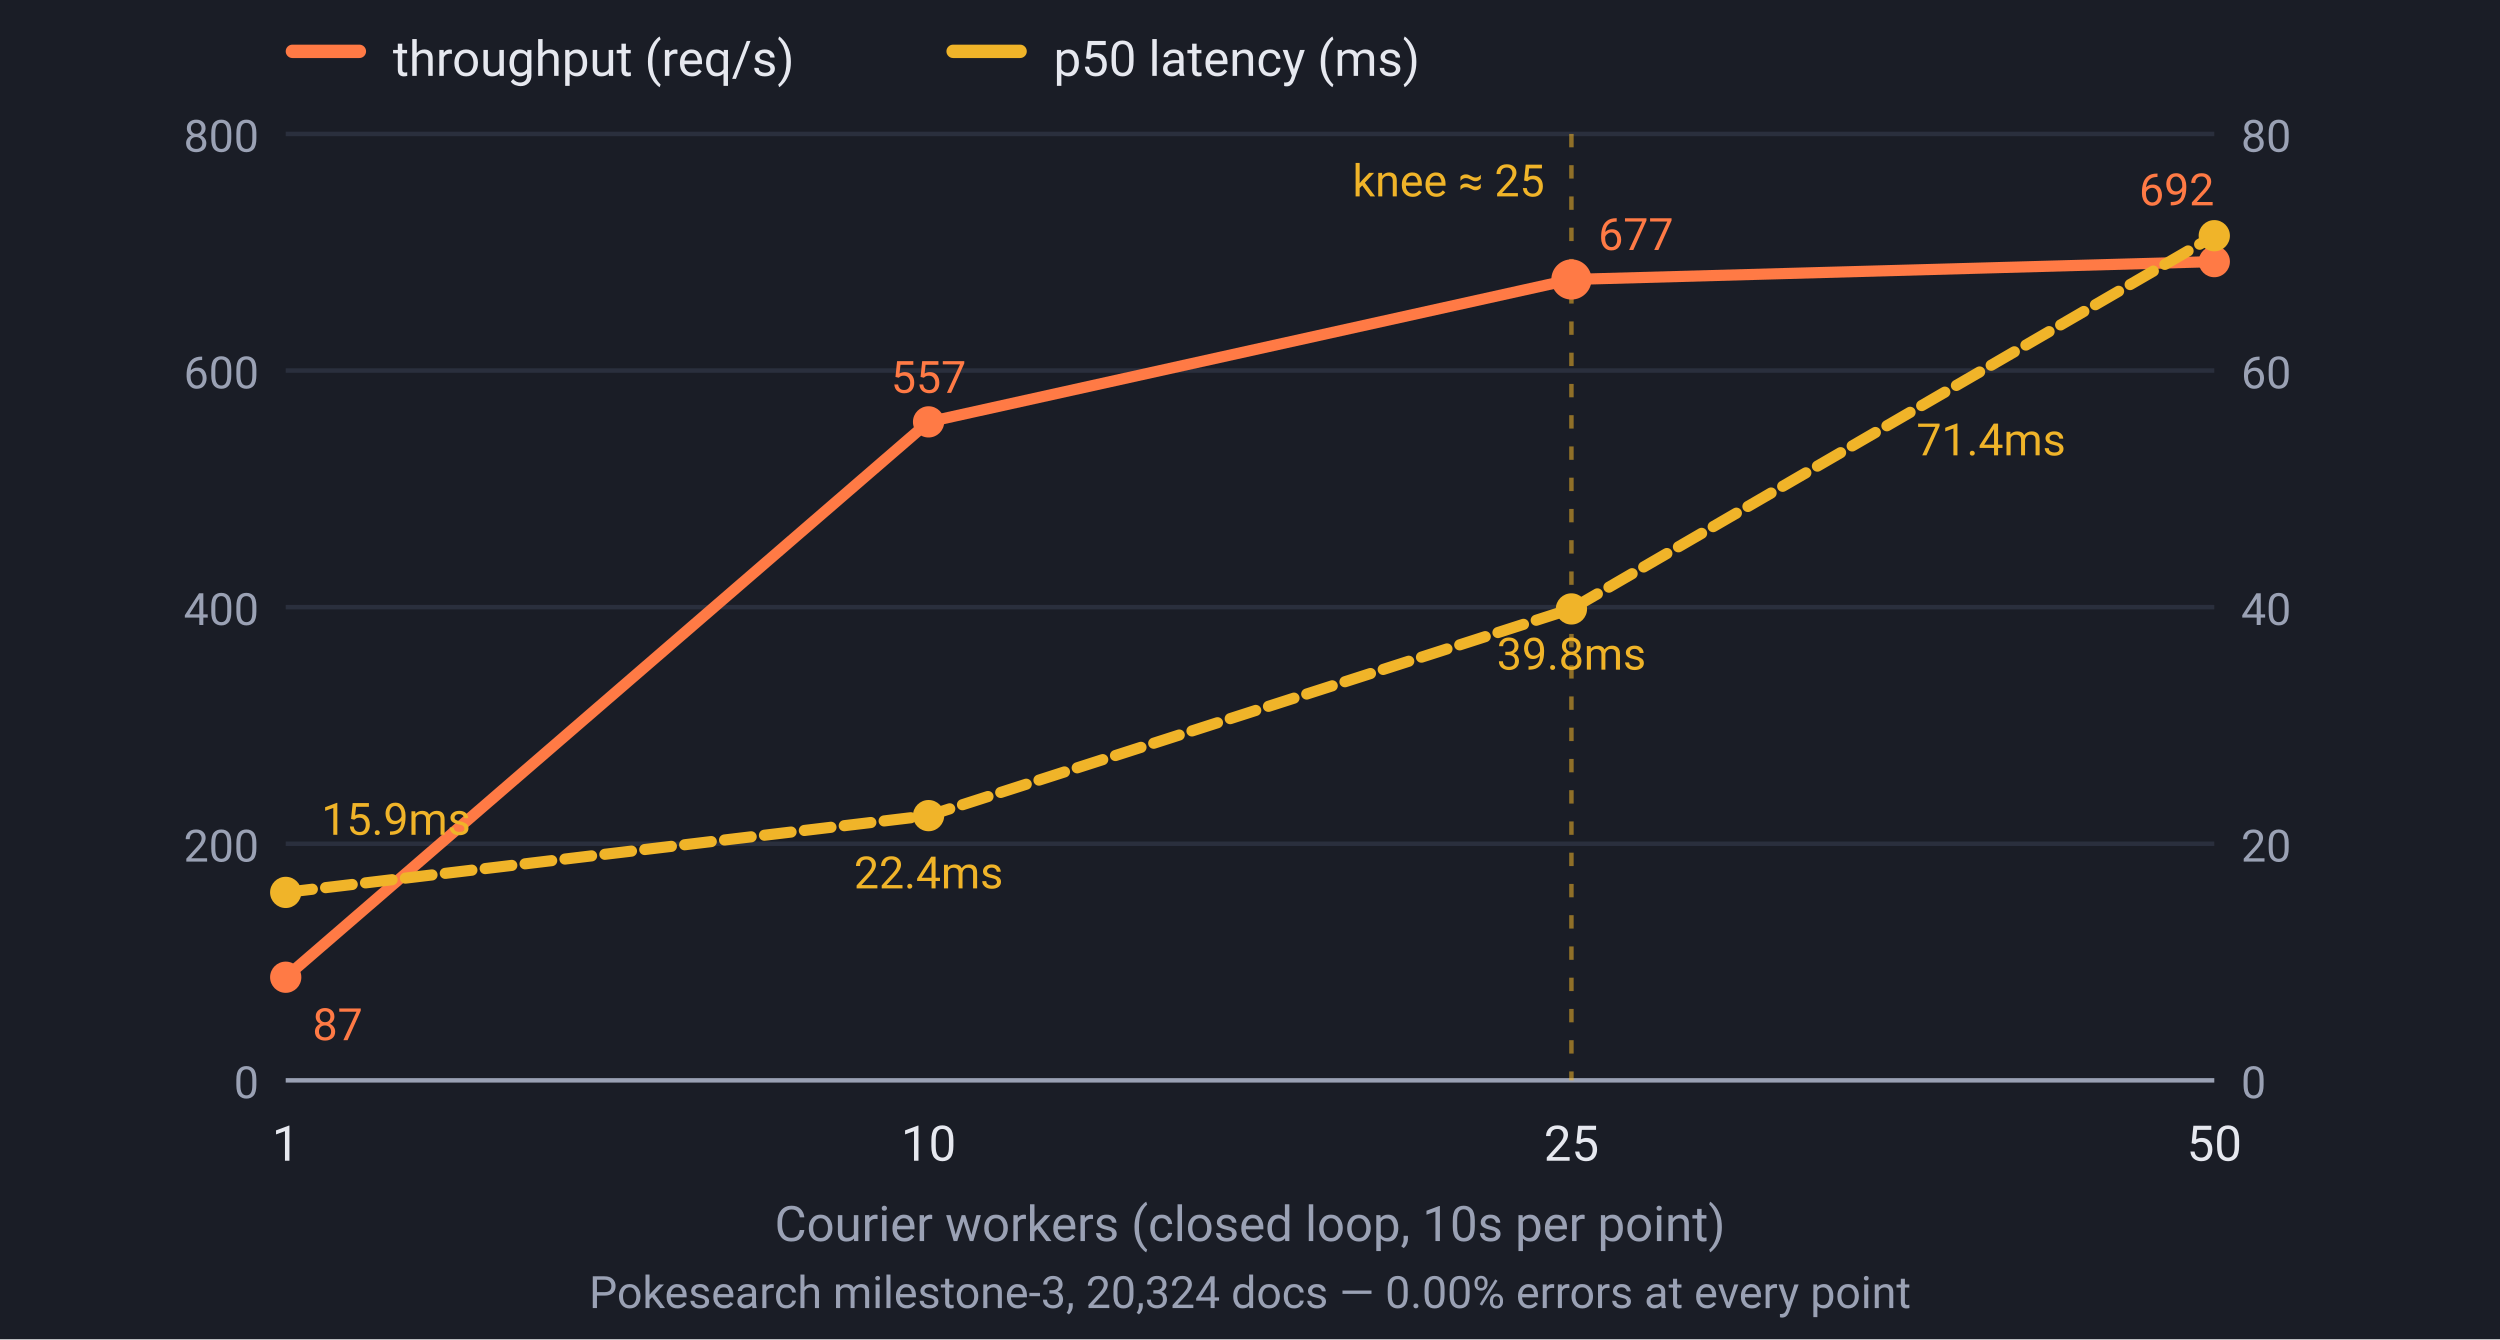
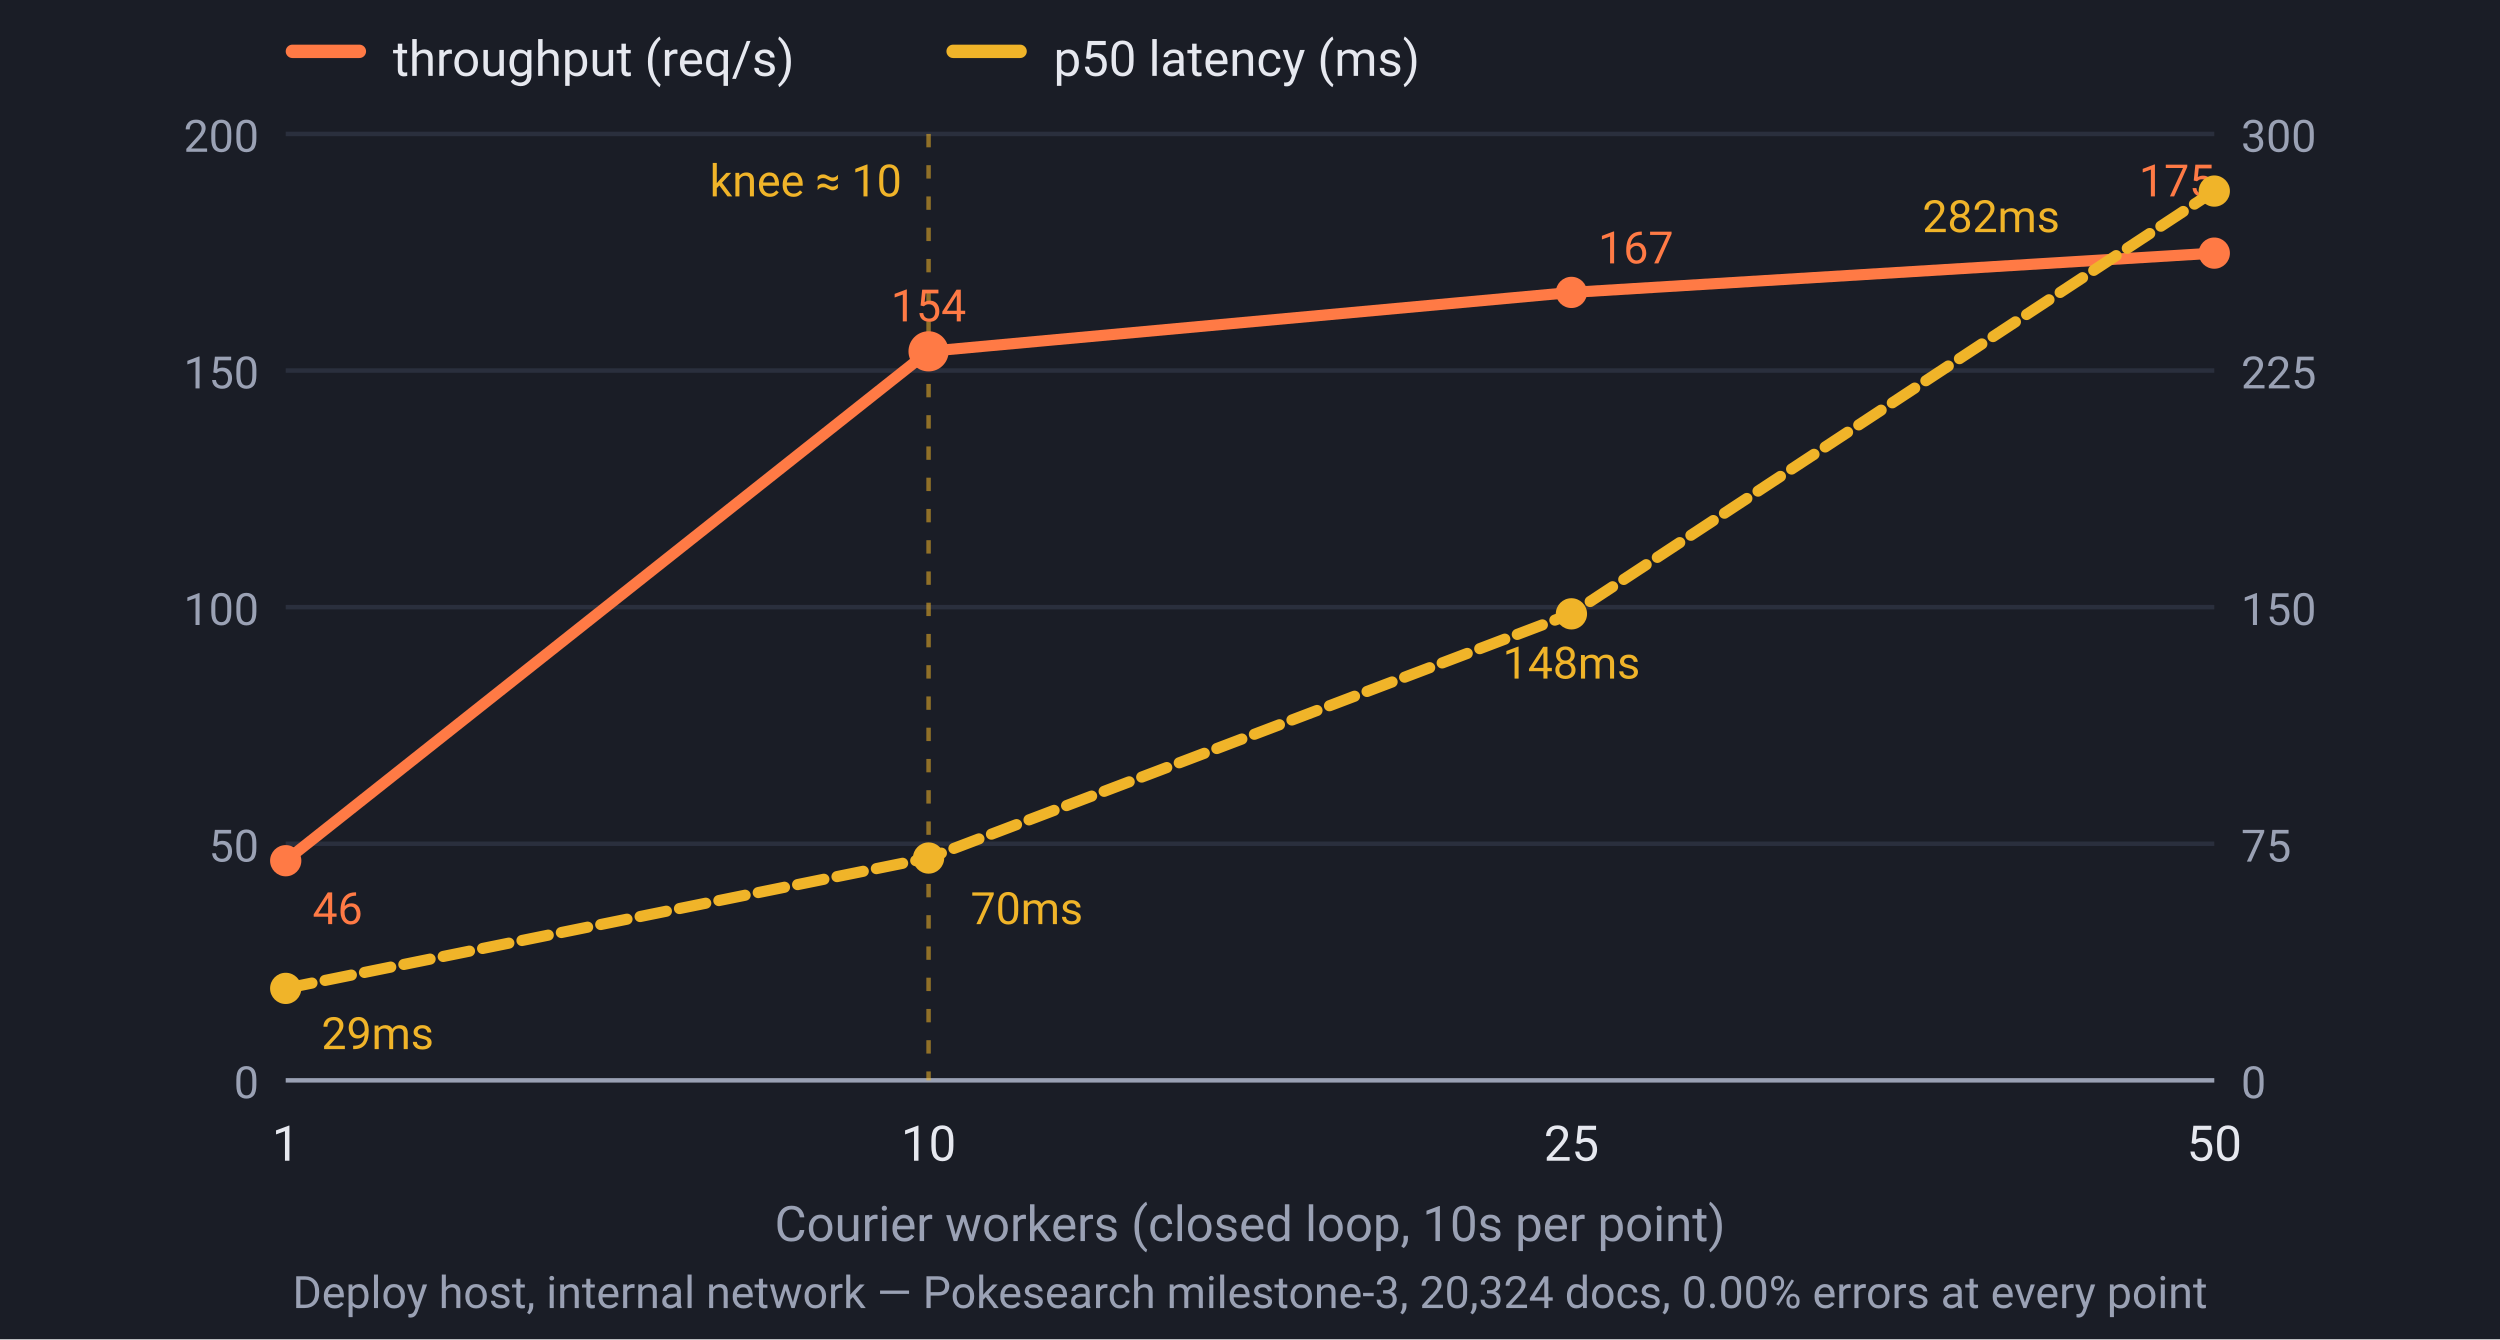
<svg xmlns="http://www.w3.org/2000/svg" viewBox="0 0 560 300" role="img" aria-labelledby="knee-title knee-desc" font-family="ui-sans-serif, system-ui, -apple-system, Segoe UI, Roboto, sans-serif">
  <rect width="560" height="300" fill="#1a1d26" />
  <g font-size="11">
    <rect x="64" y="10" width="18" height="3" rx="1.5" fill="#ff7a45" />
    <text x="88" y="17" fill="#e6e8ef">throughput (req/s)</text>
    <rect x="212" y="10" width="18" height="3" rx="1.5" fill="#f0b429" />
    <text x="236" y="17" fill="#e6e8ef">p50 latency (ms)</text>
  </g>
  <g stroke="#2a2f3d" stroke-width="1">
    <line x1="64" y1="30" x2="496" y2="30" />
    <line x1="64" y1="83" x2="496" y2="83" />
    <line x1="64" y1="136" x2="496" y2="136" />
    <line x1="64" y1="189" x2="496" y2="189" />
    <line x1="64" y1="242" x2="496" y2="242" stroke="#9aa1b4" />
  </g>
  <g font-size="10" fill="#9aa1b4">
-     <text x="58" y="34" text-anchor="end">800</text>
-     <text x="58" y="87" text-anchor="end">600</text>
-     <text x="58" y="140" text-anchor="end">400</text>
-     <text x="58" y="193" text-anchor="end">200</text>
+     <text x="58" y="34" text-anchor="end">200</text>
+     <text x="58" y="87" text-anchor="end">150</text>
+     <text x="58" y="140" text-anchor="end">100</text>
+     <text x="58" y="193" text-anchor="end">50</text>
    <text x="58" y="246" text-anchor="end">0</text>
-     <text x="502" y="34">80</text>
-     <text x="502" y="87">60</text>
-     <text x="502" y="140">40</text>
-     <text x="502" y="193">20</text>
+     <text x="502" y="34">300</text>
+     <text x="502" y="87">225</text>
+     <text x="502" y="140">150</text>
+     <text x="502" y="193">75</text>
    <text x="502" y="246">0</text>
  </g>
-   <line x1="352" y1="30" x2="352" y2="242" stroke="#f0b429" stroke-width="1" stroke-dasharray="3 4" opacity="0.55" />
-   <text x="346" y="44" text-anchor="end" font-size="10" fill="#f0b429">knee ≈ 25</text>
-   <polyline points="64,218.9 208,94.5 352,62.6 496,58.6" fill="none" stroke="#ff7a45" stroke-width="2.5" stroke-linejoin="round" stroke-linecap="round" />
+   <line x1="208" y1="30" x2="208" y2="242" stroke="#f0b429" stroke-width="1" stroke-dasharray="3 4" opacity="0.55" />
+   <text x="202" y="44" text-anchor="end" font-size="10" fill="#f0b429">knee ≈ 10</text>
+   <polyline points="64,192.8 208,78.7 352,65.5 496,56.7" fill="none" stroke="#ff7a45" stroke-width="2.5" stroke-linejoin="round" stroke-linecap="round" />
  <g fill="#ff7a45">
-     <circle cx="64" cy="218.9" r="3.5" />
-     <circle cx="208" cy="94.5" r="3.5" />
-     <circle cx="352" cy="62.6" r="4.5" />
-     <circle cx="496" cy="58.6" r="3.5" />
+     <circle cx="64" cy="192.8" r="3.5" />
+     <circle cx="208" cy="78.7" r="4.5" />
+     <circle cx="352" cy="65.5" r="3.5" />
+     <circle cx="496" cy="56.7" r="3.5" />
  </g>
  <g font-size="10" fill="#ff7a45">
-     <text x="70" y="233">87</text>
-     <text x="208" y="88" text-anchor="middle">557</text>
-     <text x="358" y="56">677</text>
-     <text x="496" y="46" text-anchor="end">692</text>
+     <text x="70" y="207">46</text>
+     <text x="208" y="72" text-anchor="middle">154</text>
+     <text x="358" y="59">167</text>
+     <text x="496" y="44" text-anchor="end">175</text>
  </g>
-   <polyline points="64,199.9 208,182.7 352,136.4 496,52.8" fill="none" stroke="#f0b429" stroke-width="2.5" stroke-linejoin="round" stroke-linecap="round" stroke-dasharray="6 3" />
+   <polyline points="64,221.4 208,192.2 352,137.5 496,42.8" fill="none" stroke="#f0b429" stroke-width="2.5" stroke-linejoin="round" stroke-linecap="round" stroke-dasharray="6 3" />
  <g fill="#f0b429">
-     <circle cx="64" cy="199.9" r="3.5" />
-     <circle cx="208" cy="182.7" r="3.5" />
-     <circle cx="352" cy="136.4" r="3.5" />
-     <circle cx="496" cy="52.8" r="3.5" />
+     <circle cx="64" cy="221.4" r="3.5" />
+     <circle cx="208" cy="192.2" r="3.5" />
+     <circle cx="352" cy="137.5" r="3.5" />
+     <circle cx="496" cy="42.8" r="3.5" />
  </g>
  <g font-size="10" fill="#f0b429">
-     <text x="72" y="187">15.9ms</text>
-     <text x="208" y="199" text-anchor="middle">22.4ms</text>
-     <text x="352" y="150" text-anchor="middle">39.8ms</text>
-     <text x="446" y="102" text-anchor="middle">71.4ms</text>
+     <text x="72" y="235">29ms</text>
+     <text x="230" y="207" text-anchor="middle">70ms</text>
+     <text x="352" y="152" text-anchor="middle">148ms</text>
+     <text x="446" y="52" text-anchor="middle">282ms</text>
  </g>
  <g font-size="11" fill="#e6e8ef" text-anchor="middle">
    <text x="64" y="260">1</text>
    <text x="208" y="260">10</text>
    <text x="352" y="260">25</text>
    <text x="496" y="260">50</text>
  </g>
  <text x="280" y="278" text-anchor="middle" font-size="11" fill="#9aa1b4">Courier workers (closed loop, 10s per point)</text>
-   <text x="280" y="293" text-anchor="middle" font-size="10" fill="#9aa1b4">Pokesearch milestone-3, 20,324 docs — 0.00% errors at every point</text>
+   <text x="280" y="293" text-anchor="middle" font-size="10" fill="#9aa1b4">Deploy host, internal network — Pokesearch milestone-3, 20,324 docs, 0.00% errors at every point</text>
</svg>
